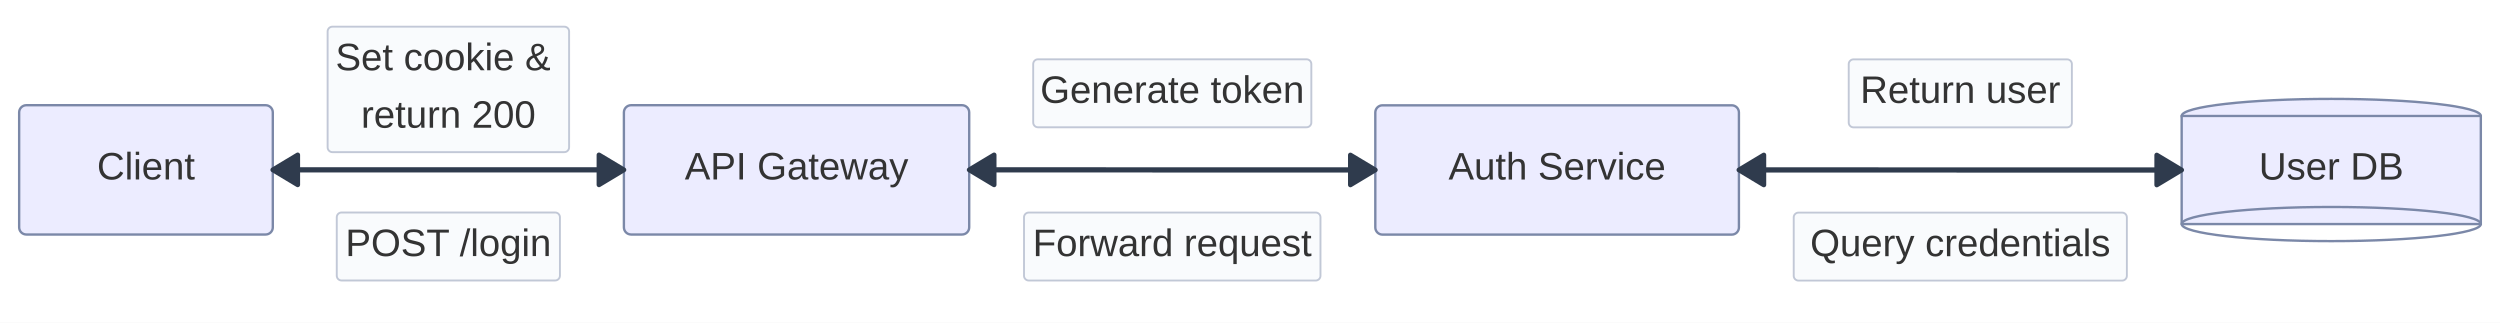
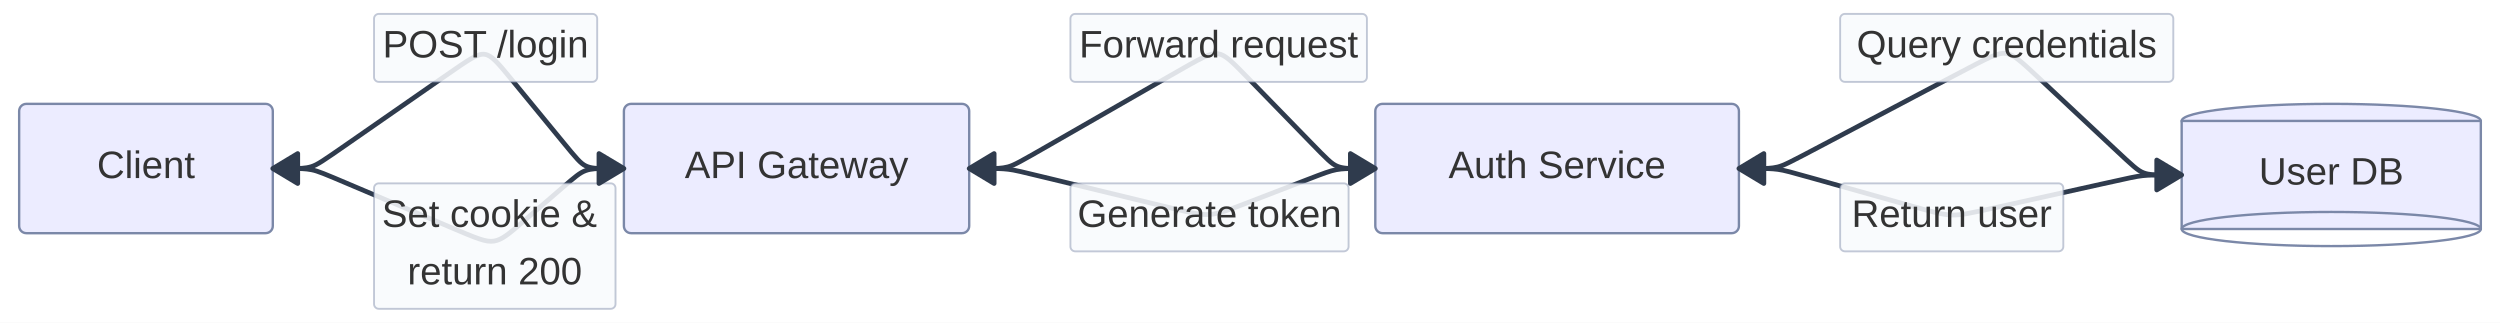
<svg xmlns="http://www.w3.org/2000/svg" width="1044.079" height="134.771" viewBox="0 0 1044.079 134.771">
  <rect x="0" y="0" width="1044.079" height="134.771" fill="#FFFFFF" />
  <defs>
    <marker id="arrow-0" viewBox="0 0 10 10" refX="5" refY="5" markerUnits="userSpaceOnUse" markerWidth="8" markerHeight="8" orient="auto">
      <path d="M 0 0 L 10 5 L 0 10 z" fill="#2F3B4D" stroke="#2F3B4D" stroke-width="1" stroke-dasharray="1,0" />
    </marker>
    <marker id="arrow-start-0" viewBox="0 0 10 10" refX="4.5" refY="5" markerUnits="userSpaceOnUse" markerWidth="8" markerHeight="8" orient="auto">
      <path d="M 0 5 L 10 10 L 10 0 z" fill="#2F3B4D" stroke="#2F3B4D" stroke-width="1" stroke-dasharray="1,0" />
    </marker>
  </defs>
-   <path d="M 113.930,70.939 L 260.563,70.944" fill="none" stroke="#2F3B4D" stroke-width="2" stroke-linecap="round" stroke-linejoin="round" />
-   <rect x="140.64" y="88.74" width="93.21" height="28.40" rx="2" ry="2" fill="rgba(248,250,252, 0.92)" fill-opacity="0.95" stroke="#7B88A8" stroke-opacity="0.45" stroke-width="0.8" />
-   <text x="187.25" y="106.94" text-anchor="middle" font-family="'trebuchet ms', verdana, arial, sans-serif" font-size="16" fill="#333333">
-     <tspan x="187.25" dy="0.00">POST /login</tspan>
+   <path d="M 113.930,70.376L 115.295,70.376C116.659,70.376,119.387,70.376,122.115,70.376C124.844,70.376,127.572,70.376,130.057,69.597C132.541,68.819,134.782,67.262,145.223,60.007C155.665,52.753,174.307,39.800,185.271,32.182C196.235,24.565,199.520,22.282,202.432,22.687C205.344,23.091,207.883,26.181,213.915,33.523C219.947,40.865,229.472,52.458,235.100,59.309C240.729,66.159,242.461,68.268,244.691,69.322C246.921,70.376,249.649,70.376,252.378,70.376C255.106,70.376,257.834,70.376,259.199,70.376L 260.563,70.376" fill="none" stroke="#2F3B4D" stroke-width="2" stroke-linecap="round" stroke-linejoin="round" />
+   <rect x="156.20" y="5.80" width="93.21" height="28.40" rx="2" ry="2" fill="rgba(248,250,252, 0.92)" fill-opacity="0.95" stroke="#7B88A8" stroke-opacity="0.45" stroke-width="0.8" />
+   <text x="202.80" y="24.00" text-anchor="middle" font-family="'trebuchet ms', verdana, arial, sans-serif" font-size="16" fill="#333333">
+     <tspan x="202.80" dy="0.00">POST /login</tspan>
  </text>
-   <path d="M 404.769,70.944L 406.133,70.944C407.497,70.944,410.225,70.944,412.954,70.944C415.682,70.944,418.410,70.944,421.139,70.944C423.867,70.945,426.595,70.945,448.041,70.950C469.486,70.955,509.649,70.964,531.094,70.969C552.539,70.974,555.268,70.975,557.996,70.975C560.724,70.976,563.453,70.976,566.181,70.976C568.909,70.976,571.638,70.976,573.002,70.976L 574.366,70.976" fill="none" stroke="#2F3B4D" stroke-width="2" stroke-linecap="round" stroke-linejoin="round" />
-   <rect x="427.65" y="88.76" width="123.83" height="28.40" rx="2" ry="2" fill="rgba(248,250,252, 0.92)" fill-opacity="0.95" stroke="#7B88A8" stroke-opacity="0.45" stroke-width="0.8" />
-   <text x="489.56" y="106.96" text-anchor="middle" font-family="'trebuchet ms', verdana, arial, sans-serif" font-size="16" fill="#333333">
-     <tspan x="489.56" dy="0.00">Forward request</tspan>
+   <path d="M 404.769,70.376L 406.133,70.376C407.497,70.376,410.225,70.376,412.954,70.376C415.682,70.376,418.410,70.376,420.958,69.697C423.505,69.018,425.872,67.660,438.773,60.260C451.674,52.859,475.109,39.415,488.561,31.698C502.014,23.981,505.483,21.990,508.613,22.428C511.743,22.866,514.534,25.732,521.756,33.151C528.978,40.569,540.632,52.540,547.411,59.503C554.190,66.466,556.093,68.421,558.409,69.398C560.724,70.376,563.453,70.376,566.181,70.376C568.909,70.376,571.638,70.376,573.002,70.376L 574.366,70.376" fill="none" stroke="#2F3B4D" stroke-width="2" stroke-linecap="round" stroke-linejoin="round" />
+   <rect x="447.04" y="5.80" width="123.83" height="28.40" rx="2" ry="2" fill="rgba(248,250,252, 0.92)" fill-opacity="0.95" stroke="#7B88A8" stroke-opacity="0.45" stroke-width="0.8" />
+   <text x="508.95" y="24.00" text-anchor="middle" font-family="'trebuchet ms', verdana, arial, sans-serif" font-size="16" fill="#333333">
+     <tspan x="508.95" dy="0.00">Forward request</tspan>
  </text>
-   <path d="M 726.227,70.976L 727.591,70.976C728.955,70.976,731.684,70.976,734.412,70.976C737.140,70.976,739.869,70.976,742.597,70.976C745.325,70.976,748.054,70.976,772.051,70.980C796.048,70.983,841.314,70.990,865.311,70.993C889.308,70.997,892.036,70.997,894.765,70.997C897.493,70.997,900.221,70.997,902.950,70.997C905.678,70.997,908.406,70.997,909.771,70.997L 911.135,70.997" fill="none" stroke="#2F3B4D" stroke-width="2" stroke-linecap="round" stroke-linejoin="round" />
-   <rect x="749.11" y="88.79" width="139.14" height="28.40" rx="2" ry="2" fill="rgba(248,250,252, 0.92)" fill-opacity="0.95" stroke="#7B88A8" stroke-opacity="0.45" stroke-width="0.8" />
-   <text x="818.68" y="106.99" text-anchor="middle" font-family="'trebuchet ms', verdana, arial, sans-serif" font-size="16" fill="#333333">
-     <tspan x="818.68" dy="0.00">Query credentials</tspan>
+   <path d="M 726.227,70.376L 727.591,70.376C728.955,70.376,731.684,70.376,734.412,70.376C737.140,70.376,739.869,70.376,742.439,69.739C745.010,69.102,747.423,67.829,761.566,60.367C775.708,52.904,801.581,39.252,816.286,31.493C830.991,23.733,834.529,21.867,837.758,22.300C840.987,22.734,843.907,25.467,852.361,33.381C860.814,41.295,874.802,54.388,882.791,61.867C890.781,69.347,892.773,71.211,895.133,72.143C897.493,73.076,900.221,73.076,902.950,73.076C905.678,73.076,908.406,73.076,909.771,73.076L 911.135,73.076" fill="none" stroke="#2F3B4D" stroke-width="2" stroke-linecap="round" stroke-linejoin="round" />
+   <rect x="768.50" y="5.80" width="139.14" height="28.40" rx="2" ry="2" fill="rgba(248,250,252, 0.92)" fill-opacity="0.95" stroke="#7B88A8" stroke-opacity="0.45" stroke-width="0.8" />
+   <text x="838.07" y="24.00" text-anchor="middle" font-family="'trebuchet ms', verdana, arial, sans-serif" font-size="16" fill="#333333">
+     <tspan x="838.07" dy="0.00">Query credentials</tspan>
  </text>
-   <path d="M 911.135,70.997L 909.771,70.997C908.406,70.997,905.678,70.997,902.950,70.997C900.221,70.997,897.493,70.997,894.765,70.997C892.036,70.997,889.308,70.997,865.311,70.993C841.314,70.990,796.048,70.983,772.051,70.980C748.054,70.976,745.325,70.976,742.597,70.976C739.869,70.976,737.140,70.976,734.412,70.976C731.684,70.976,728.955,70.976,727.591,70.976L 726.227,70.976" fill="none" stroke="#2F3B4D" stroke-width="2" stroke-linecap="round" stroke-linejoin="round" />
-   <rect x="772.08" y="24.79" width="93.21" height="28.40" rx="2" ry="2" fill="rgba(248,250,252, 0.92)" fill-opacity="0.95" stroke="#7B88A8" stroke-opacity="0.45" stroke-width="0.8" />
-   <text x="818.69" y="42.99" text-anchor="middle" font-family="'trebuchet ms', verdana, arial, sans-serif" font-size="16" fill="#333333">
-     <tspan x="818.69" dy="0.00">Return user</tspan>
+   <path d="M 911.135,73.076L 909.771,73.076C908.406,73.076,905.678,73.076,902.950,73.076C900.221,73.076,897.493,73.076,894.797,73.371C892.101,73.667,889.438,74.259,878.113,76.775C866.788,79.290,846.802,83.730,834.856,86.383C822.911,89.037,819.006,89.904,815.128,89.796C811.251,89.688,807.400,88.605,796.629,85.575C785.858,82.545,768.167,77.569,758.009,74.711C747.850,71.853,745.223,71.114,742.546,70.745C739.869,70.376,737.140,70.376,734.412,70.376C731.684,70.376,728.955,70.376,727.591,70.376L 726.227,70.376" fill="none" stroke="#2F3B4D" stroke-width="2" stroke-linecap="round" stroke-linejoin="round" />
+   <rect x="768.50" y="76.57" width="93.21" height="28.40" rx="2" ry="2" fill="rgba(248,250,252, 0.92)" fill-opacity="0.95" stroke="#7B88A8" stroke-opacity="0.45" stroke-width="0.8" />
+   <text x="815.10" y="94.77" text-anchor="middle" font-family="'trebuchet ms', verdana, arial, sans-serif" font-size="16" fill="#333333">
+     <tspan x="815.10" dy="0.00">Return user</tspan>
  </text>
-   <path d="M 574.366,70.976L 573.002,70.976C571.638,70.976,568.909,70.976,566.181,70.976C563.453,70.976,560.724,70.976,557.996,70.975C555.268,70.975,552.539,70.974,531.094,70.969C509.649,70.964,469.486,70.955,448.041,70.950C426.595,70.945,423.867,70.945,421.139,70.944C418.410,70.944,415.682,70.944,412.954,70.944C410.225,70.944,407.497,70.944,406.133,70.944L 404.769,70.944" fill="none" stroke="#2F3B4D" stroke-width="2" stroke-linecap="round" stroke-linejoin="round" />
-   <rect x="431.49" y="24.76" width="116.17" height="28.40" rx="2" ry="2" fill="rgba(248,250,252, 0.92)" fill-opacity="0.95" stroke="#7B88A8" stroke-opacity="0.45" stroke-width="0.8" />
-   <text x="489.57" y="42.96" text-anchor="middle" font-family="'trebuchet ms', verdana, arial, sans-serif" font-size="16" fill="#333333">
-     <tspan x="489.57" dy="0.00">Generate token</tspan>
+   <path d="M 574.366,70.376L 573.002,70.376C571.638,70.376,568.909,70.376,566.181,70.376C563.453,70.376,560.724,70.376,558.088,70.867C555.451,71.358,552.905,72.340,545.959,75.019C539.013,77.698,527.667,82.075,520.128,84.984C512.589,87.892,508.857,89.332,505.048,89.580C501.238,89.827,497.351,88.883,484.679,85.806C472.007,82.729,450.550,77.518,438.495,74.591C426.441,71.663,423.790,71.020,421.100,70.698C418.410,70.376,415.682,70.376,412.954,70.376C410.225,70.376,407.497,70.376,406.133,70.376L 404.769,70.376" fill="none" stroke="#2F3B4D" stroke-width="2" stroke-linecap="round" stroke-linejoin="round" />
+   <rect x="447.04" y="76.57" width="116.17" height="28.40" rx="2" ry="2" fill="rgba(248,250,252, 0.92)" fill-opacity="0.95" stroke="#7B88A8" stroke-opacity="0.45" stroke-width="0.8" />
+   <text x="505.13" y="94.77" text-anchor="middle" font-family="'trebuchet ms', verdana, arial, sans-serif" font-size="16" fill="#333333">
+     <tspan x="505.13" dy="0.00">Generate token</tspan>
  </text>
-   <path d="M 260.563,70.944 L 113.930,70.939" fill="none" stroke="#2F3B4D" stroke-width="2" stroke-linecap="round" stroke-linejoin="round" />
-   <rect x="136.82" y="11.14" width="100.86" height="52.40" rx="2" ry="2" fill="rgba(248,250,252, 0.92)" fill-opacity="0.95" stroke="#7B88A8" stroke-opacity="0.45" stroke-width="0.8" />
-   <text x="187.25" y="29.34" text-anchor="middle" font-family="'trebuchet ms', verdana, arial, sans-serif" font-size="16" fill="#333333">
-     <tspan x="187.25" dy="0.00">Set cookie &amp;</tspan>
-     <tspan x="187.25" dy="24.00">return 200</tspan>
+   <path d="M 260.563,70.376L 259.199,70.376C257.834,70.376,255.106,70.376,252.378,70.376C249.649,70.376,246.921,70.376,244.524,71.267C242.127,72.158,240.061,73.940,235.315,78.033C230.570,82.126,223.144,88.530,217.917,93.038C212.690,97.546,209.661,100.159,206.306,100.684C202.950,101.209,199.268,99.646,187.802,94.780C176.336,89.913,157.085,81.743,146.204,77.125C135.323,72.507,132.812,71.442,130.192,70.909C127.572,70.376,124.844,70.376,122.115,70.376C119.387,70.376,116.659,70.376,115.295,70.376L 113.930,70.376" fill="none" stroke="#2F3B4D" stroke-width="2" stroke-linecap="round" stroke-linejoin="round" />
+   <rect x="156.20" y="76.57" width="100.86" height="52.40" rx="2" ry="2" fill="rgba(248,250,252, 0.92)" fill-opacity="0.95" stroke="#7B88A8" stroke-opacity="0.45" stroke-width="0.8" />
+   <text x="206.63" y="94.77" text-anchor="middle" font-family="'trebuchet ms', verdana, arial, sans-serif" font-size="16" fill="#333333">
+     <tspan x="206.63" dy="0.00">Set cookie &amp;</tspan>
+     <tspan x="206.63" dy="24.00">return 200</tspan>
  </text>
-   <rect x="8.00" y="43.94" width="105.93" height="54.00" rx="3" ry="3" fill="#ECECFF" stroke="#7B88A8" stroke-width="1" stroke-linejoin="round" stroke-linecap="round" />
-   <text x="60.97" y="74.94" text-anchor="middle" font-family="'trebuchet ms', verdana, arial, sans-serif" font-size="16" fill="#333333">
+   <rect x="8.00" y="43.38" width="105.93" height="54.00" rx="3" ry="3" fill="#ECECFF" stroke="#7B88A8" stroke-width="1" stroke-linejoin="round" stroke-linecap="round" />
+   <text x="60.97" y="74.38" text-anchor="middle" font-family="'trebuchet ms', verdana, arial, sans-serif" font-size="16" fill="#333333">
    <tspan x="60.97" dy="0.00">Client</tspan>
  </text>
-   <rect x="260.56" y="43.94" width="144.21" height="54.00" rx="3" ry="3" fill="#ECECFF" stroke="#7B88A8" stroke-width="1" stroke-linejoin="round" stroke-linecap="round" />
-   <text x="332.67" y="74.94" text-anchor="middle" font-family="'trebuchet ms', verdana, arial, sans-serif" font-size="16" fill="#333333">
+   <rect x="260.56" y="43.38" width="144.21" height="54.00" rx="3" ry="3" fill="#ECECFF" stroke="#7B88A8" stroke-width="1" stroke-linejoin="round" stroke-linecap="round" />
+   <text x="332.67" y="74.38" text-anchor="middle" font-family="'trebuchet ms', verdana, arial, sans-serif" font-size="16" fill="#333333">
    <tspan x="332.67" dy="0.00">API Gateway</tspan>
  </text>
-   <rect x="574.37" y="43.98" width="151.86" height="54.00" rx="3" ry="3" fill="#ECECFF" stroke="#7B88A8" stroke-width="1" stroke-linejoin="round" stroke-linecap="round" />
-   <text x="650.30" y="74.98" text-anchor="middle" font-family="'trebuchet ms', verdana, arial, sans-serif" font-size="16" fill="#333333">
+   <rect x="574.37" y="43.38" width="151.86" height="54.00" rx="3" ry="3" fill="#ECECFF" stroke="#7B88A8" stroke-width="1" stroke-linejoin="round" stroke-linecap="round" />
+   <text x="650.30" y="74.38" text-anchor="middle" font-family="'trebuchet ms', verdana, arial, sans-serif" font-size="16" fill="#333333">
    <tspan x="650.30" dy="0.00">Auth Service</tspan>
  </text>
-   <ellipse cx="973.61" cy="48.43" rx="62.47" ry="7.13" fill="#ECECFF" stroke="#7B88A8" stroke-width="1" stroke-linejoin="round" stroke-linecap="round" />
-   <rect x="911.13" y="48.43" width="124.94" height="45.14" fill="#ECECFF" stroke="#7B88A8" stroke-width="1" stroke-linejoin="round" stroke-linecap="round" />
-   <ellipse cx="973.61" cy="93.57" rx="62.47" ry="7.13" fill="none" stroke="#7B88A8" stroke-width="1" stroke-linejoin="round" stroke-linecap="round" />
-   <text x="973.61" y="75.00" text-anchor="middle" font-family="'trebuchet ms', verdana, arial, sans-serif" font-size="16" fill="#333333">
+   <ellipse cx="973.61" cy="50.50" rx="62.47" ry="7.13" fill="#ECECFF" stroke="#7B88A8" stroke-width="1" stroke-linejoin="round" stroke-linecap="round" />
+   <rect x="911.13" y="50.50" width="124.94" height="45.14" fill="#ECECFF" stroke="#7B88A8" stroke-width="1" stroke-linejoin="round" stroke-linecap="round" />
+   <ellipse cx="973.61" cy="95.65" rx="62.47" ry="7.13" fill="none" stroke="#7B88A8" stroke-width="1" stroke-linejoin="round" stroke-linecap="round" />
+   <text x="973.61" y="77.08" text-anchor="middle" font-family="'trebuchet ms', verdana, arial, sans-serif" font-size="16" fill="#333333">
    <tspan x="973.61" dy="0.00">User DB</tspan>
  </text>
-   <g transform="translate(260.56 70.94) rotate(0.00)">
+   <g transform="translate(260.56 70.38) rotate(0.00)">
    <polygon points="0,0 -10.40,6.24 -10.40,-6.24" fill="#2F3B4D" stroke="#2F3B4D" stroke-width="2" stroke-linejoin="round" stroke-linecap="round" />
  </g>
-   <g transform="translate(574.37 70.98) rotate(0.00)">
+   <g transform="translate(574.37 70.38) rotate(0.00)">
    <polygon points="0,0 -10.40,6.24 -10.40,-6.24" fill="#2F3B4D" stroke="#2F3B4D" stroke-width="2" stroke-linejoin="round" stroke-linecap="round" />
  </g>
-   <g transform="translate(911.13 71.00) rotate(0.00)">
+   <g transform="translate(911.13 73.08) rotate(0.00)">
    <polygon points="0,0 -10.40,6.24 -10.40,-6.24" fill="#2F3B4D" stroke="#2F3B4D" stroke-width="2" stroke-linejoin="round" stroke-linecap="round" />
  </g>
-   <g transform="translate(726.23 70.98) rotate(180.00)">
+   <g transform="translate(726.23 70.38) rotate(180.00)">
    <polygon points="0,0 -10.40,6.24 -10.40,-6.24" fill="#2F3B4D" stroke="#2F3B4D" stroke-width="2" stroke-linejoin="round" stroke-linecap="round" />
  </g>
-   <g transform="translate(404.77 70.94) rotate(180.00)">
+   <g transform="translate(404.77 70.38) rotate(180.00)">
    <polygon points="0,0 -10.40,6.24 -10.40,-6.24" fill="#2F3B4D" stroke="#2F3B4D" stroke-width="2" stroke-linejoin="round" stroke-linecap="round" />
  </g>
-   <g transform="translate(113.93 70.94) rotate(180.00)">
+   <g transform="translate(113.93 70.38) rotate(180.00)">
    <polygon points="0,0 -10.40,6.24 -10.40,-6.24" fill="#2F3B4D" stroke="#2F3B4D" stroke-width="2" stroke-linejoin="round" stroke-linecap="round" />
  </g>
</svg>
